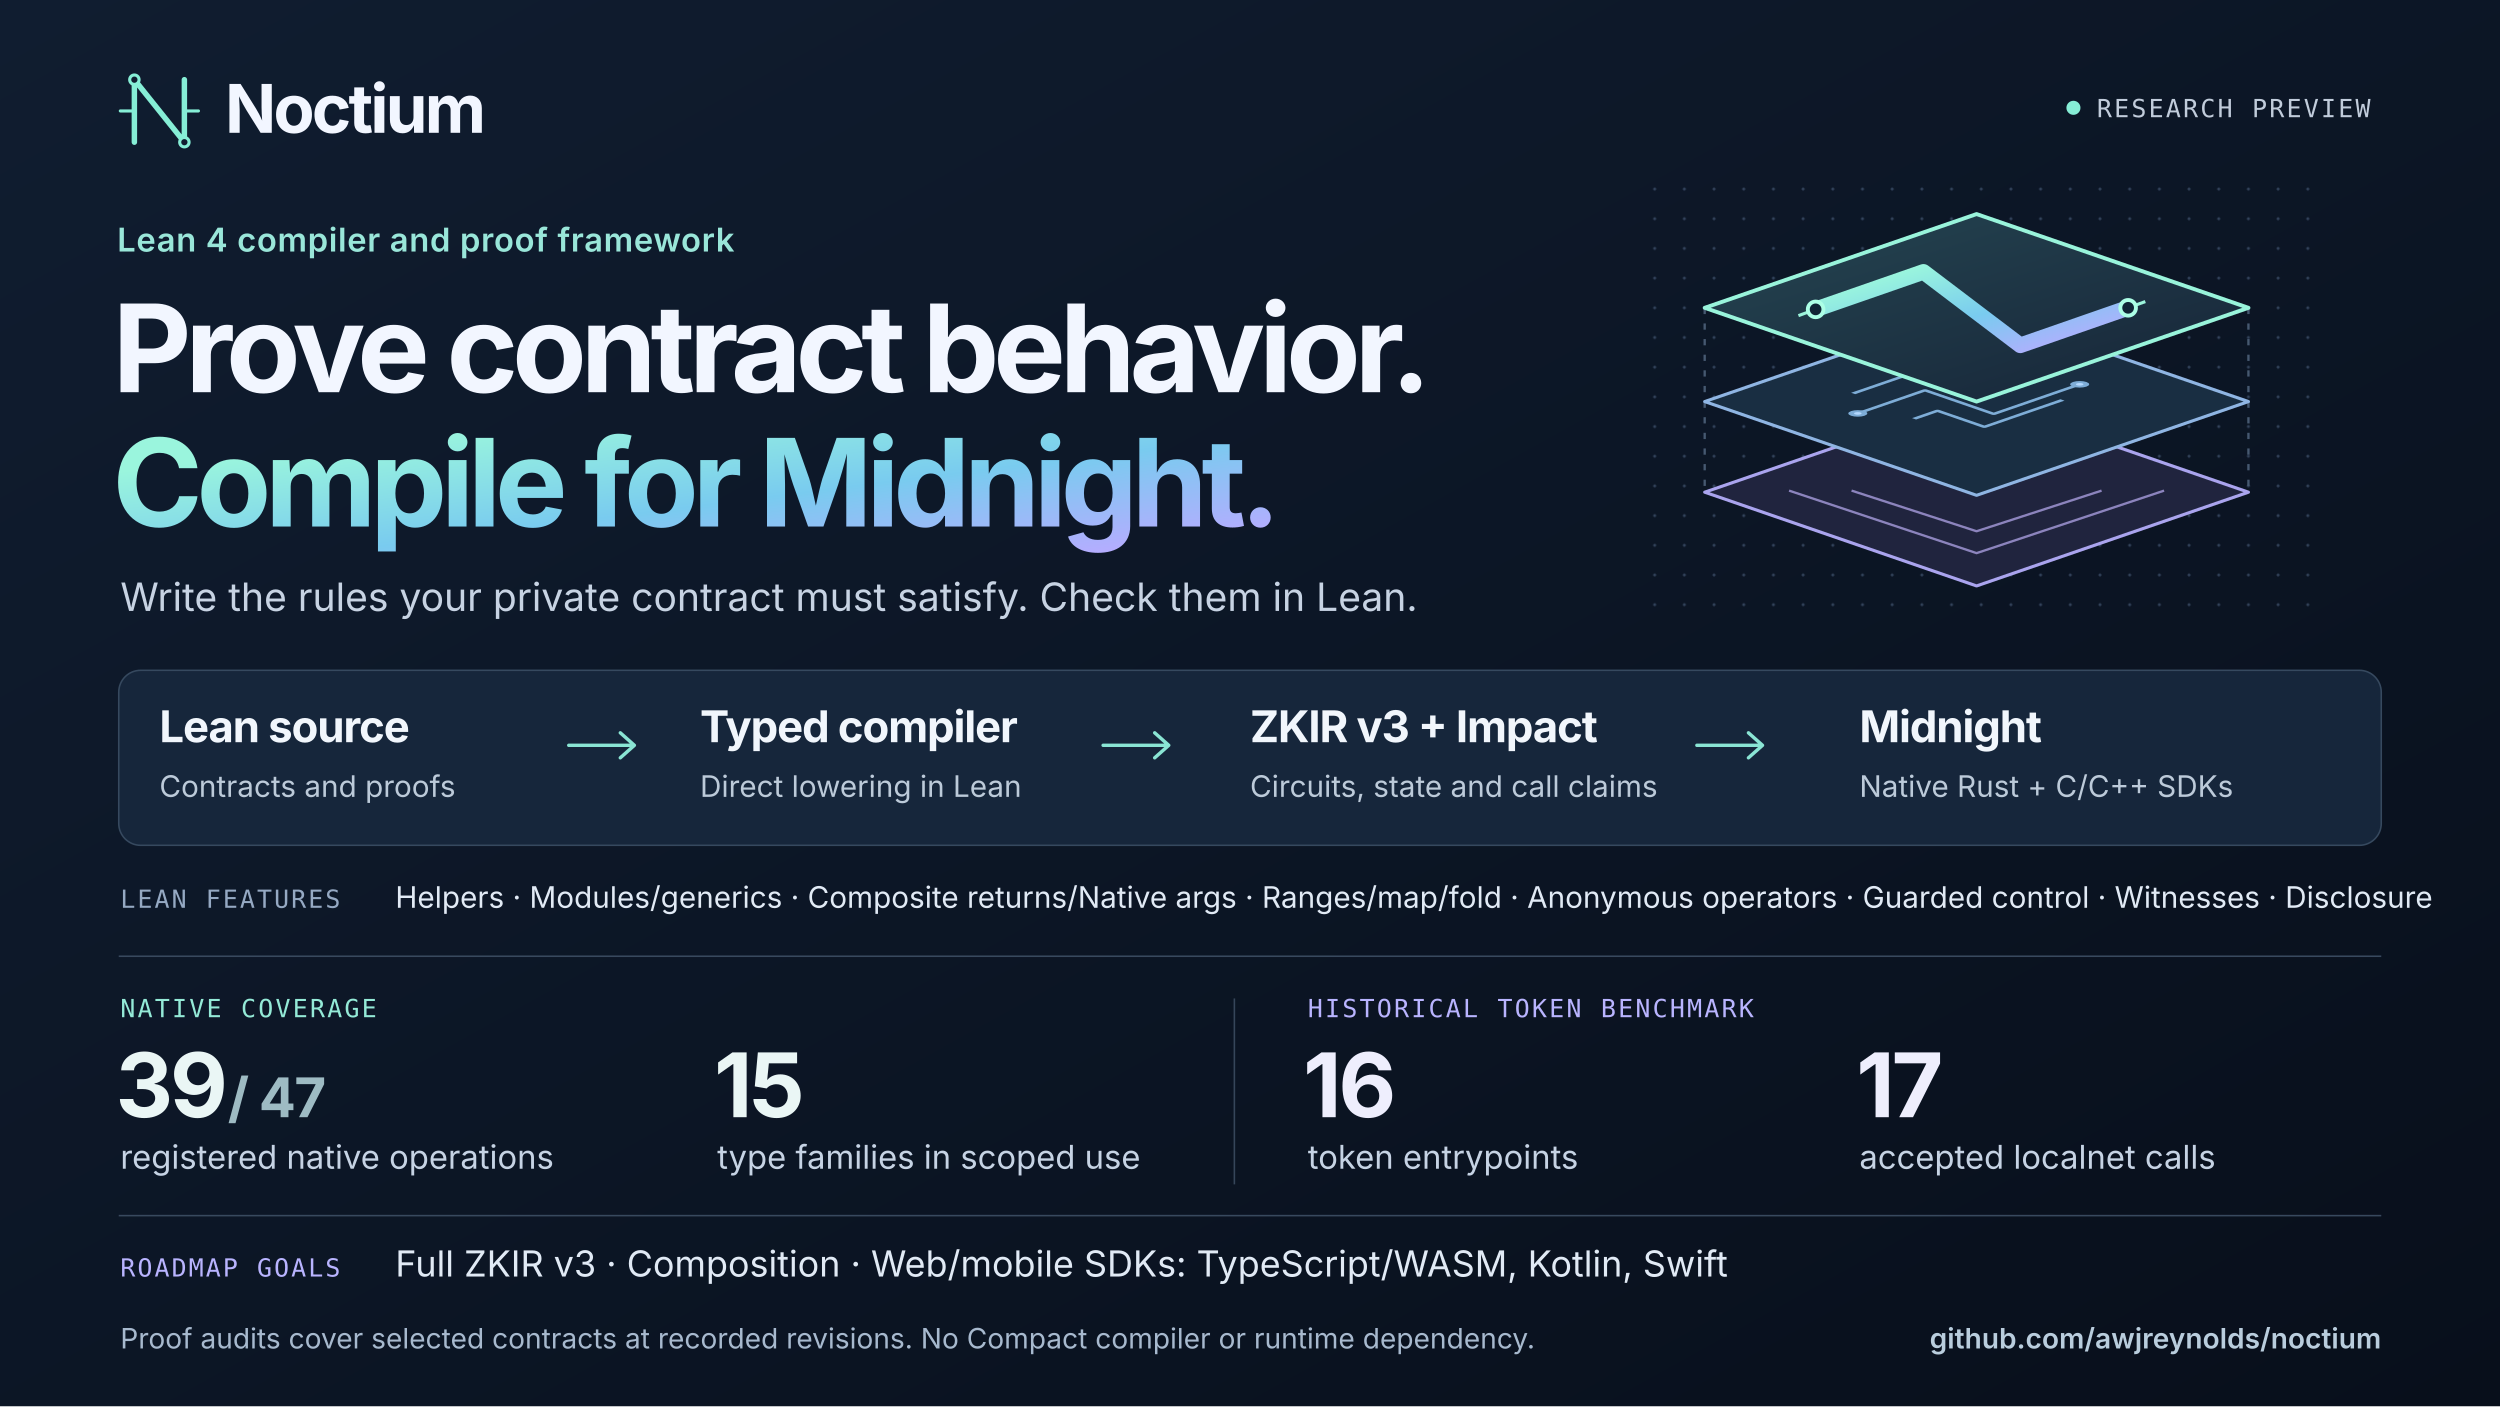
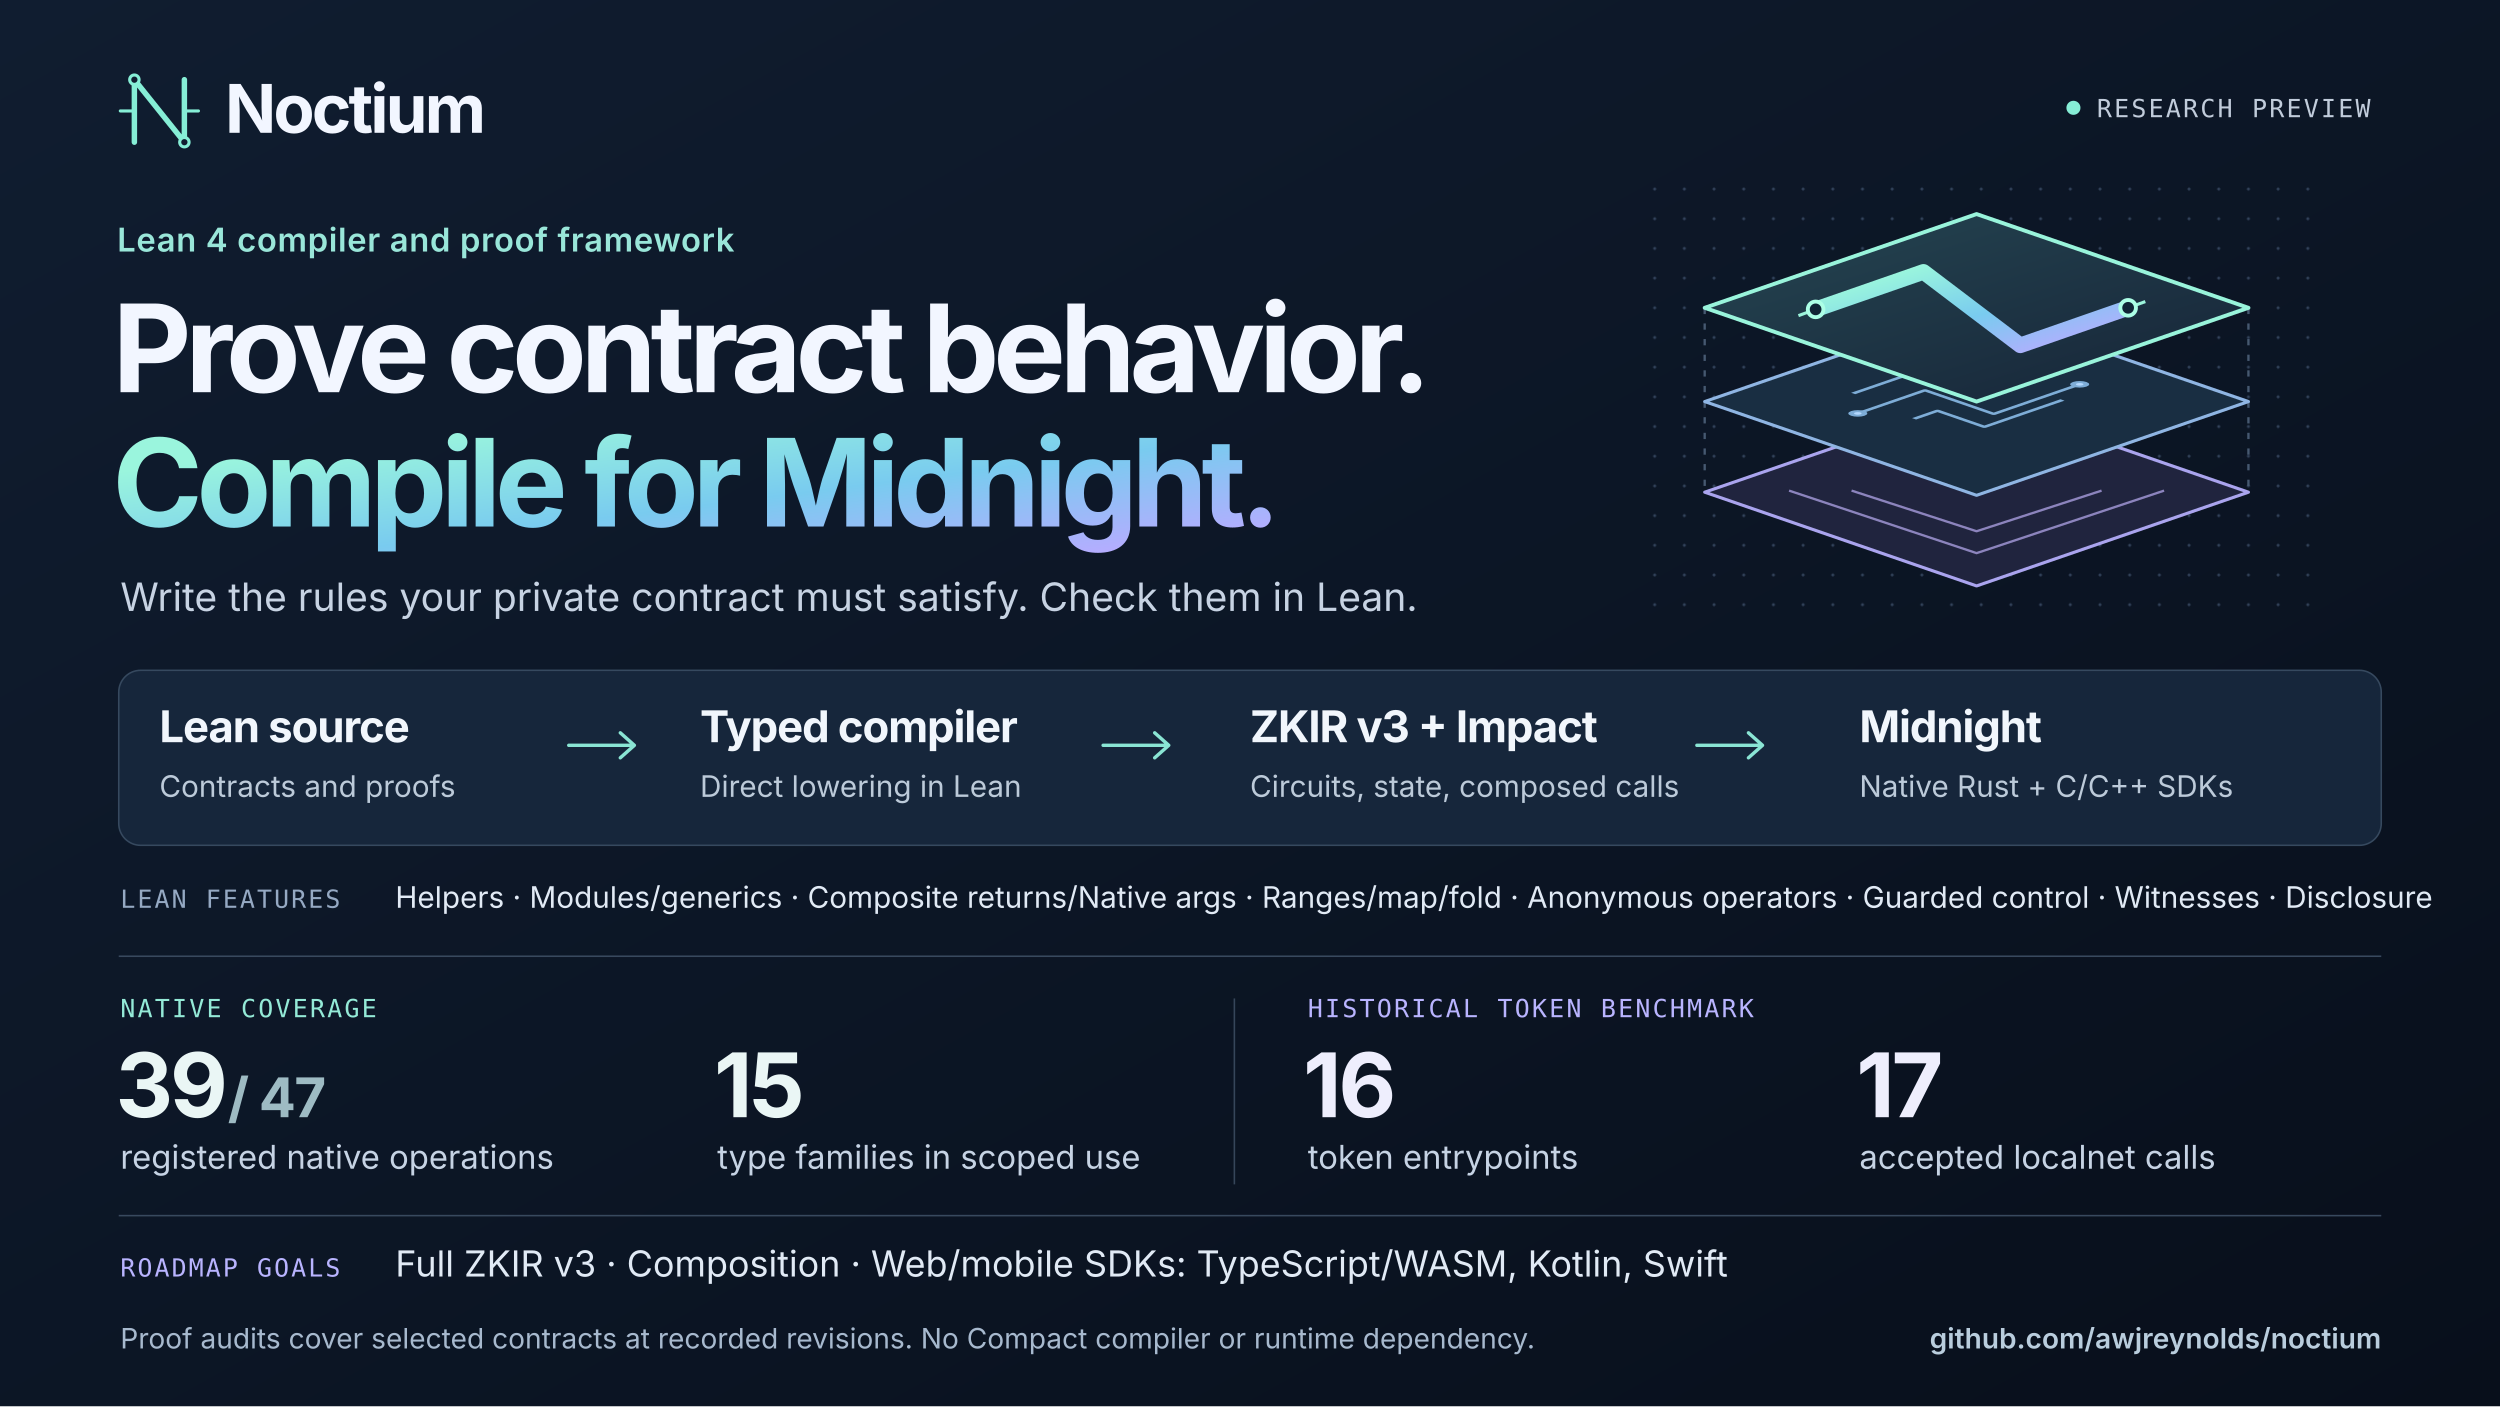
<svg xmlns="http://www.w3.org/2000/svg" width="1600" height="900" viewBox="0 0 1600 900" role="img" aria-labelledby="title desc">
  <defs>
    <linearGradient id="bg" x2="1" y2="1">
      <stop stop-color="#101d30" />
      <stop offset="1" stop-color="#080f1b" />
    </linearGradient>
    <linearGradient id="foil" x1=".1" y1=".2" x2=".95" y2=".9">
      <stop stop-color="#9af5dd" />
      <stop offset=".52" stop-color="#79cbef" />
      <stop offset="1" stop-color="#b6acff" />
    </linearGradient>
    <linearGradient id="glass" x2=".9" y2="1">
      <stop stop-color="#254652" />
      <stop offset="1" stop-color="#172538" />
    </linearGradient>
    <pattern id="dots" width="19" height="19" patternUnits="userSpaceOnUse">
      <circle cx="2" cy="2" r="1" fill="#738fb6" opacity=".33" />
    </pattern>
    <g id="wafer">
      <path d="M0 60 174 0 348 60 174 120Z" />
    </g>
    <g id="mark" fill="none" stroke-linecap="round" stroke-linejoin="round">
      <path d="M9 42V2l32 40V2" stroke-width="3.5" />
      <path d="M0 22h9m32 0h9" stroke-width="2" />
      <circle cx="9" cy="2" r="3" stroke-width="2" fill="#111e31" />
      <circle cx="41" cy="42" r="3" stroke-width="2" fill="#111e31" />
    </g>
  </defs>
  <rect width="1600" height="900" fill="url(#bg)" />
  <path d="M0 2h1600" stroke="url(#foil)" stroke-width="4" />
  <g font-family="Inter, Arial, Helvetica, sans-serif">
    <use href="#mark" transform="translate(77 49)" stroke="#86eed6" />
    <text x="144" y="85" fill="#f2f6ff" font-size="43" font-weight="700" letter-spacing="-1.8">Noctium</text>
    <g font-family="Menlo, 'DejaVu Sans Mono', monospace" font-size="16" letter-spacing="1.4">
      <circle cx="1327" cy="69" r="4.5" fill="#86eed6" />
      <text x="1342" y="75" fill="#c1ccdb">RESEARCH PREVIEW</text>
    </g>
    <text x="75" y="161" fill="#99e6d9" font-size="21" font-weight="600" letter-spacing=".4">Lean 4 compiler and proof framework</text>
    <g font-size="78" font-weight="700" letter-spacing="-3.9">
      <text x="72" y="251" fill="#f2f6ff">Prove contract behavior.</text>
      <text x="72" y="337" fill="url(#foil)">Compile for Midnight.</text>
    </g>
    <text x="77" y="391" fill="#c7d3e3" font-size="25">Write the rules your private contract must satisfy. Check them in Lean.</text>
    <g transform="translate(1076 119)">
      <rect x="-20" y="-12" width="436" height="297" fill="url(#dots)" />
      <g fill="none" stroke="#465971" stroke-width="1.5" stroke-dasharray="4 6">
        <path d="M15 78v114m174-174v114m174-54v114m-174-54v114" />
      </g>
      <g stroke-linejoin="round">
        <use href="#wafer" transform="translate(15 136)" fill="#20243e" stroke="#aaa4ee" stroke-width="2" />
        <path d="m69 195 120 40 120-40m-200 0 80 26 80-26" fill="none" stroke="#8c84bd" stroke-width="1.5" />
        <use href="#wafer" transform="translate(15 78)" fill="#192e42" stroke="#8fb5e3" stroke-width="2" />
        <g transform="matrix(1 -.345 1 .345 15 138)" stroke="#7eadd7" stroke-width="2.6" fill="none">
          <path d="M38 60h43v44h55m-85-21h15v30h50m-61-73h44v40h44" />
          <g fill="#b5d9ff">
            <circle cx="38" cy="60" r="3" />
            <circle cx="136" cy="104" r="3" />
            <circle cx="143" cy="80" r="3" />
          </g>
        </g>
        <use href="#wafer" transform="translate(15 18)" fill="url(#glass)" stroke="#99f4db" stroke-width="2.5" />
        <path d="m86 79 69-24 62 47 69-24" fill="none" stroke="url(#foil)" stroke-width="10" stroke-linecap="round" />
        <path d="m75 83 11-4m200-1 11-4" stroke="#9cf4db" stroke-width="2" />
        <g fill="#102536" stroke="#acffe6" stroke-width="2.5">
          <circle cx="86" cy="79" r="5" />
          <circle cx="286" cy="78" r="5" />
        </g>
      </g>
    </g>
    <rect x="76" y="429" width="1448" height="112" rx="14" fill="#16263b" stroke="#36495f" />
    <g fill="#f1f6fc" font-size="28" font-weight="650" letter-spacing="-.7">
      <text x="102" y="475">Lean source</text>
      <text x="448" y="475">Typed compiler</text>
      <text x="800" y="475">ZKIR v3 + Impact</text>
      <text x="1190" y="475">Midnight</text>
    </g>
    <g fill="#bccad9" font-size="19">
      <text x="102" y="510">Contracts and proofs</text>
      <text x="448" y="510">Direct lowering in Lean</text>
-       <text x="800" y="510">Circuits, state and call claims</text>
+       <text x="800" y="510">Circuits, state, composed calls</text>
      <text x="1190" y="510">Native Rust + C/C++ SDKs</text>
    </g>
    <g stroke="#8ae5d4" fill="none" stroke-width="2.2" stroke-linecap="round" stroke-linejoin="round">
      <path d="M364 477h42m-9-8 9 8-9 8m309-8h42m-9-8 9 8-9 8m347-8h42m-9-8 9 8-9 8" />
    </g>
    <text x="77" y="581" fill="#95a9c3" font-size="16" font-family="Menlo, 'DejaVu Sans Mono', monospace" letter-spacing="1.3">LEAN FEATURES</text>
    <text x="253" y="581" fill="#e1eaf5" font-size="19">Helpers · Modules/generics · Composite returns/Native args · Ranges/map/fold · Anonymous operators · Guarded control · Witnesses · Disclosure</text>
    <path d="M76 612h1448" stroke="#38495e" />
    <g font-family="Menlo, 'DejaVu Sans Mono', monospace" font-size="16" letter-spacing="1.4">
      <text x="77" y="651" fill="#94ead7">NATIVE COVERAGE</text>
      <text x="837" y="651" fill="#b9b4ff">HISTORICAL TOKEN BENCHMARK</text>
    </g>
    <path d="M790 639v119" stroke="#36465a" />
    <g font-size="57" font-weight="700" letter-spacing="-2">
      <text x="74" y="715" fill="#eaf6f5">39<tspan font-size="35" fill="#9ebbc3" letter-spacing="-1"> / 47</tspan>
      </text>
      <text x="457" y="715" fill="#eaf6f5">15</text>
      <text x="834" y="715" fill="#eeeefd">16</text>
      <text x="1188" y="715" fill="#eeeefd">17</text>
    </g>
    <g fill="#c6d3e4" font-size="21">
      <text x="77" y="748">registered native operations</text>
      <text x="459" y="748">type families in scoped use</text>
      <text x="837" y="748">token entrypoints</text>
      <text x="1190" y="748">accepted localnet calls</text>
    </g>
    <path d="M76 778h1448" stroke="#38495e" />
    <text x="77" y="817" fill="#b9b4ff" font-size="16" font-family="Menlo, 'DejaVu Sans Mono', monospace" letter-spacing="1.3">ROADMAP GOALS</text>
    <text x="253" y="817" fill="#e1eaf5" font-size="23">Full ZKIR v3 · Composition · Web/mobile SDKs: TypeScript/WASM, Kotlin, Swift</text>
    <text x="77" y="863" fill="#a7b9ce" font-size="18">Proof audits cover selected contracts at recorded revisions. No Compact compiler or runtime dependency.</text>
    <text x="1524" y="863" text-anchor="end" fill="#b9cddd" font-size="18" font-weight="600">github.com/awjreynolds/noctium</text>
  </g>
</svg>
